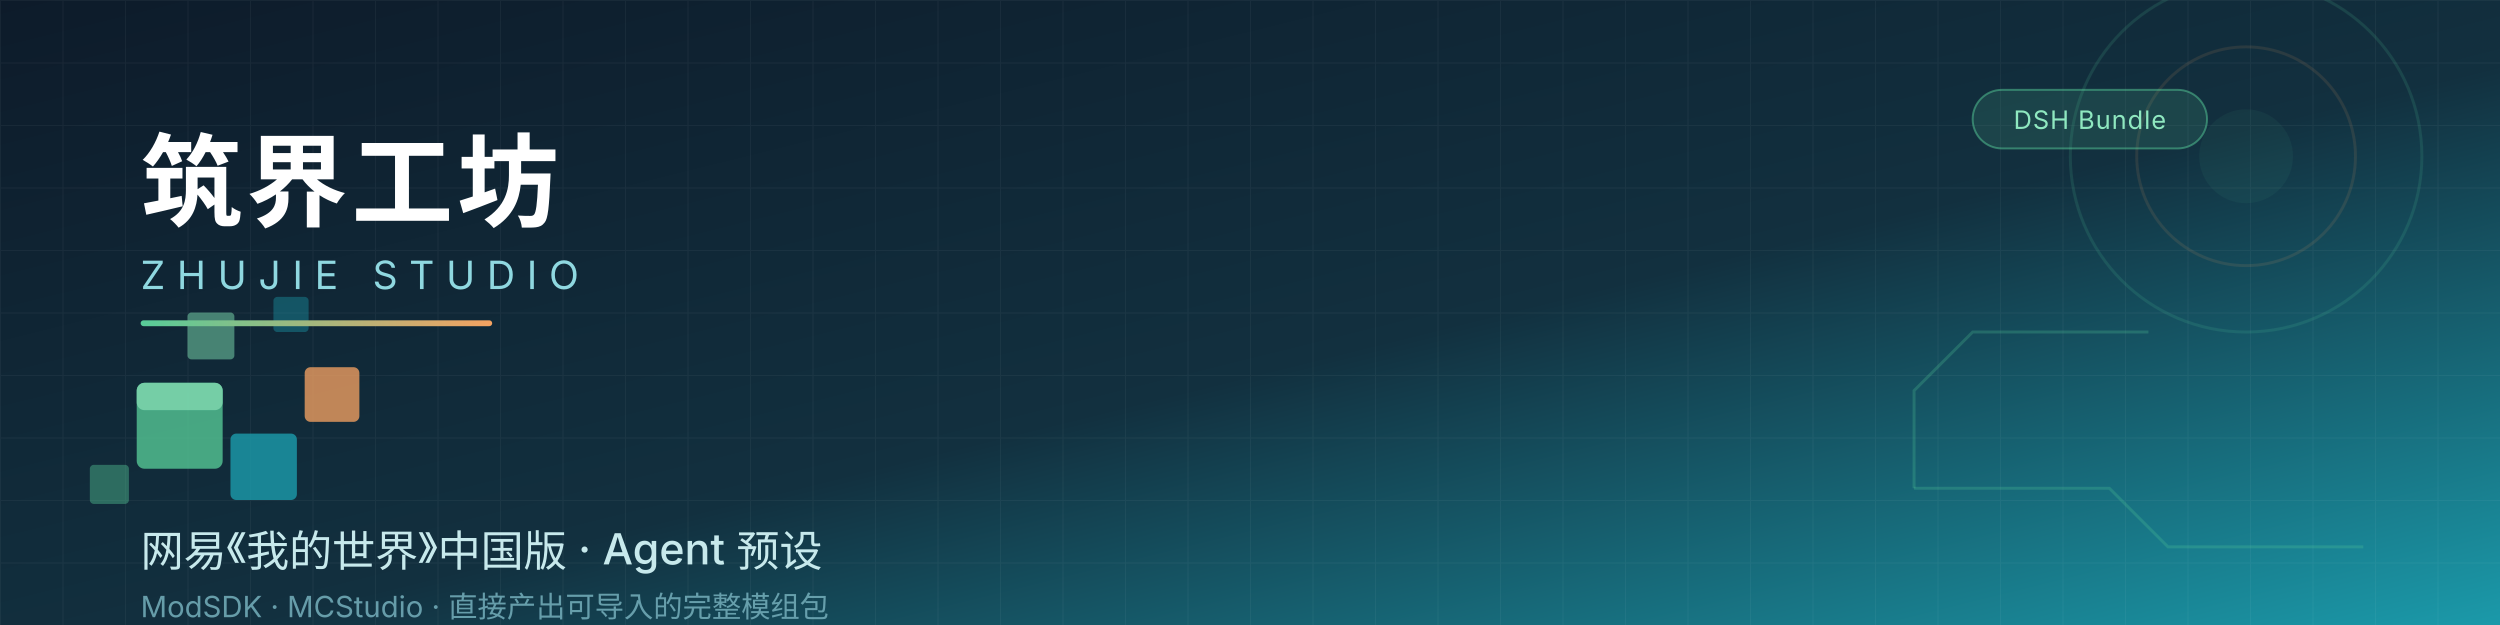
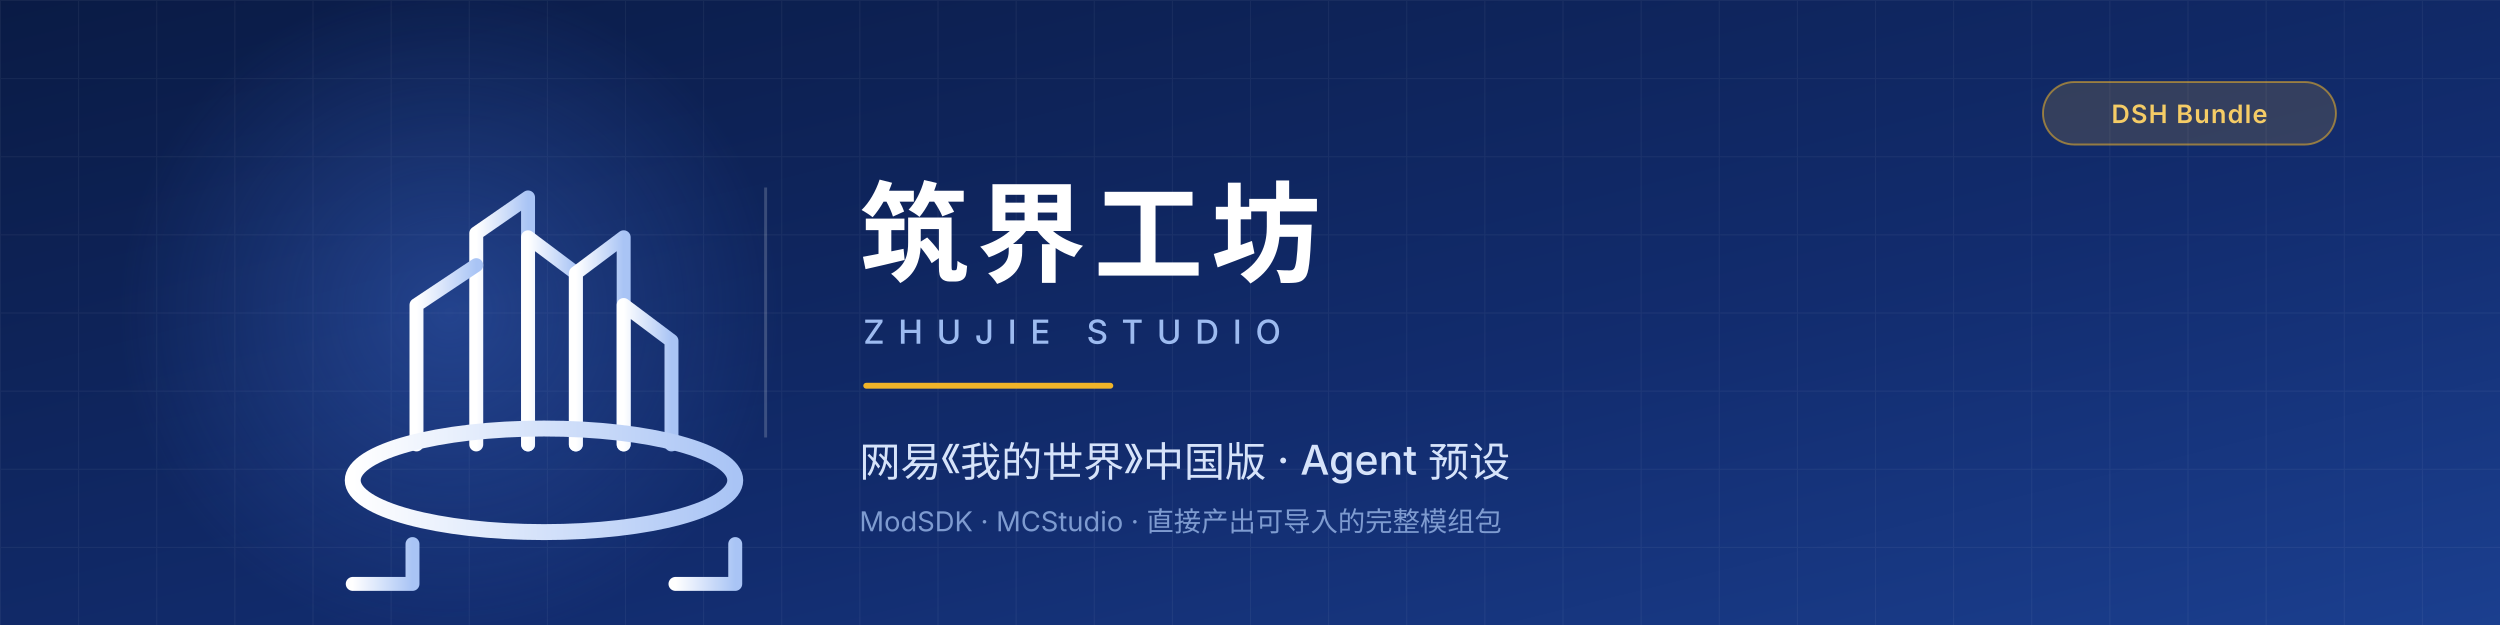
<svg xmlns="http://www.w3.org/2000/svg" viewBox="0 0 1280 320" width="1280" height="320">
  <defs>
    <linearGradient id="bg" x1="0" y1="0" x2="1" y2="1">
-       <stop offset="0%" stop-color="#0D1B2A" />
-       <stop offset="55%" stop-color="#12303F" />
-       <stop offset="100%" stop-color="#1B9AAA" />
+       <stop offset="0%" stop-color="#0A1B45" />
+       <stop offset="60%" stop-color="#122C6E" />
+       <stop offset="100%" stop-color="#1B3F8F" />
    </linearGradient>
-     <linearGradient id="accent" x1="0" y1="0" x2="1" y2="0">
-       <stop offset="0%" stop-color="#57CC99" />
-       <stop offset="100%" stop-color="#F4A261" />
+     <linearGradient id="line" x1="0" y1="0" x2="1" y2="0">
+       <stop offset="0%" stop-color="#FFFFFF" />
+       <stop offset="100%" stop-color="#A9C4F5" />
    </linearGradient>
-     <pattern id="grid" width="32" height="32" patternUnits="userSpaceOnUse">
-       <path d="M32 0H0V32" fill="none" stroke="#ffffff" stroke-opacity="0.045" stroke-width="1" />
+     <pattern id="grid" width="40" height="40" patternUnits="userSpaceOnUse">
+       <path d="M40 0H0V40" fill="none" stroke="#ffffff" stroke-opacity="0.05" stroke-width="1" />
    </pattern>
+     <radialGradient id="glow" cx="0.5" cy="0.5" r="0.5">
+       <stop offset="0%" stop-color="#4A7BE8" stop-opacity="0.35" />
+       <stop offset="100%" stop-color="#4A7BE8" stop-opacity="0" />
+     </radialGradient>
  </defs>
  <rect width="1280" height="320" fill="url(#bg)" />
  <rect width="1280" height="320" fill="url(#grid)" />
-   <g opacity="0.9">
-     <rect x="70" y="196" width="44" height="44" rx="4" fill="#57CC99" opacity="0.85" />
-     <rect x="70" y="196" width="44" height="14" rx="4" fill="#7FE0B3" />
-     <rect x="118" y="222" width="34" height="34" rx="3" fill="#1B9AAA" opacity="0.9" />
-     <rect x="156" y="188" width="28" height="28" rx="3" fill="#F4A261" opacity="0.85" />
-     <rect x="96" y="160" width="24" height="24" rx="2" fill="#7FE0B3" opacity="0.55" />
-     <rect x="140" y="152" width="18" height="18" rx="2" fill="#1B9AAA" opacity="0.45" />
-     <rect x="46" y="238" width="20" height="20" rx="2" fill="#57CC99" opacity="0.45" />
+   <circle cx="230" cy="160" r="170" fill="url(#glow)" />
+   <g transform="translate(150 46) scale(1.02)" fill="none" stroke="url(#line)" stroke-width="7" stroke-linecap="round" stroke-linejoin="round">
+     <path d="M92 178 V72 L118 54 V178" />
+     <path d="M118 178 V74 L142 92 V178" />
+     <path d="M142 178 V92 L166 74 V178" />
+     <path d="M62 178 V108 L92 88" />
+     <path d="M166 178 V108 L190 126 V178" />
+     <ellipse cx="126" cy="196" rx="96" ry="26" stroke-width="8" />
+     <path d="M30 248 H60 V228" />
+     <path d="M78 248 V228" />
+     <path d="M100 248 V228" />
+     <path d="M126 248 V228" />
+     <path d="M152 248 V228" />
+     <path d="M192 248 H222 V228" />
  </g>
-   <g opacity="0.5">
-     <circle cx="1150" cy="80" r="90" fill="none" stroke="#57CC99" stroke-opacity="0.28" stroke-width="1.5" />
-     <circle cx="1150" cy="80" r="56" fill="none" stroke="#F4A261" stroke-opacity="0.22" stroke-width="1.5" />
-     <circle cx="1150" cy="80" r="24" fill="#57CC99" opacity="0.12" />
-   </g>
-   <g stroke="#57CC99" stroke-opacity="0.25" stroke-width="1.5" fill="none">
-     <path d="M980 250 H1080 L1110 280 H1210" />
-     <path d="M980 250 V200 L1010 170 H1100" />
-   </g>
-   <text x="72" y="112" font-family="-apple-system,BlinkMacSystemFont,'Segoe UI','Noto Sans SC',sans-serif" font-size="52" font-weight="700" fill="#FFFFFF" letter-spacing="2">筑界工坊</text>
-   <text x="72" y="148" font-family="-apple-system,BlinkMacSystemFont,'Segoe UI','Noto Sans SC',sans-serif" font-size="20" font-weight="400" fill="#8FD8E0" letter-spacing="6">ZHUJIE STUDIO</text>
-   <rect x="72" y="164" width="180" height="3" rx="1.5" fill="url(#accent)" />
-   <text x="72" y="290" font-family="-apple-system,BlinkMacSystemFont,'Segoe UI','Noto Sans SC',sans-serif" font-size="22" font-weight="500" fill="#C7E9EC">网易《我的世界》中国版 · Agent 预设</text>
-   <text x="72" y="316" font-family="-apple-system,BlinkMacSystemFont,'Segoe UI','Noto Sans SC',sans-serif" font-size="15" font-weight="400" fill="#6FA8B5" opacity="0.9">ModSDK · MCStudio · 直接产出可导入的完整模组包</text>
+   <line x1="392" y1="96" x2="392" y2="224" stroke="#FFFFFF" stroke-opacity="0.18" stroke-width="1.5" />
+   <text x="440" y="140" font-family="-apple-system,BlinkMacSystemFont,'PingFang SC','Noto Sans SC','Microsoft YaHei',sans-serif" font-size="56" font-weight="700" fill="#FFFFFF" letter-spacing="4">筑界工坊</text>
+   <text x="442" y="176" font-family="-apple-system,BlinkMacSystemFont,'Segoe UI',sans-serif" font-size="17" font-weight="500" fill="#9DBBF0" letter-spacing="7">ZHUJIE STUDIO</text>
+   <rect x="442" y="196" width="128" height="3" rx="1.5" fill="#F0B429" />
+   <text x="440" y="244" font-family="-apple-system,BlinkMacSystemFont,'PingFang SC','Noto Sans SC','Microsoft YaHei',sans-serif" font-size="21" font-weight="500" fill="#D6E3FA">网易《我的世界》中国版 · Agent 预设</text>
+   <text x="440" y="272" font-family="-apple-system,BlinkMacSystemFont,'PingFang SC','Noto Sans SC',sans-serif" font-size="14" font-weight="400" fill="#7E9BD0">ModSDK · MCStudio · 直接产出可导入的完整模组包</text>
  <g>
-     <rect x="1010" y="46" width="120" height="30" rx="15" fill="#57CC99" fill-opacity="0.14" stroke="#57CC99" stroke-opacity="0.5" />
-     <text x="1070" y="66" text-anchor="middle" font-family="-apple-system,sans-serif" font-size="13" fill="#8FE8C0" letter-spacing="0.5">DSH Bundle</text>
+     <rect x="1046" y="42" width="150" height="32" rx="16" fill="#F0B429" fill-opacity="0.16" stroke="#F0B429" stroke-opacity="0.55" />
+     <text x="1121" y="63" text-anchor="middle" font-family="-apple-system,sans-serif" font-size="13" font-weight="600" fill="#F5CC66" letter-spacing="0.6">DSH Bundle</text>
  </g>
</svg>
